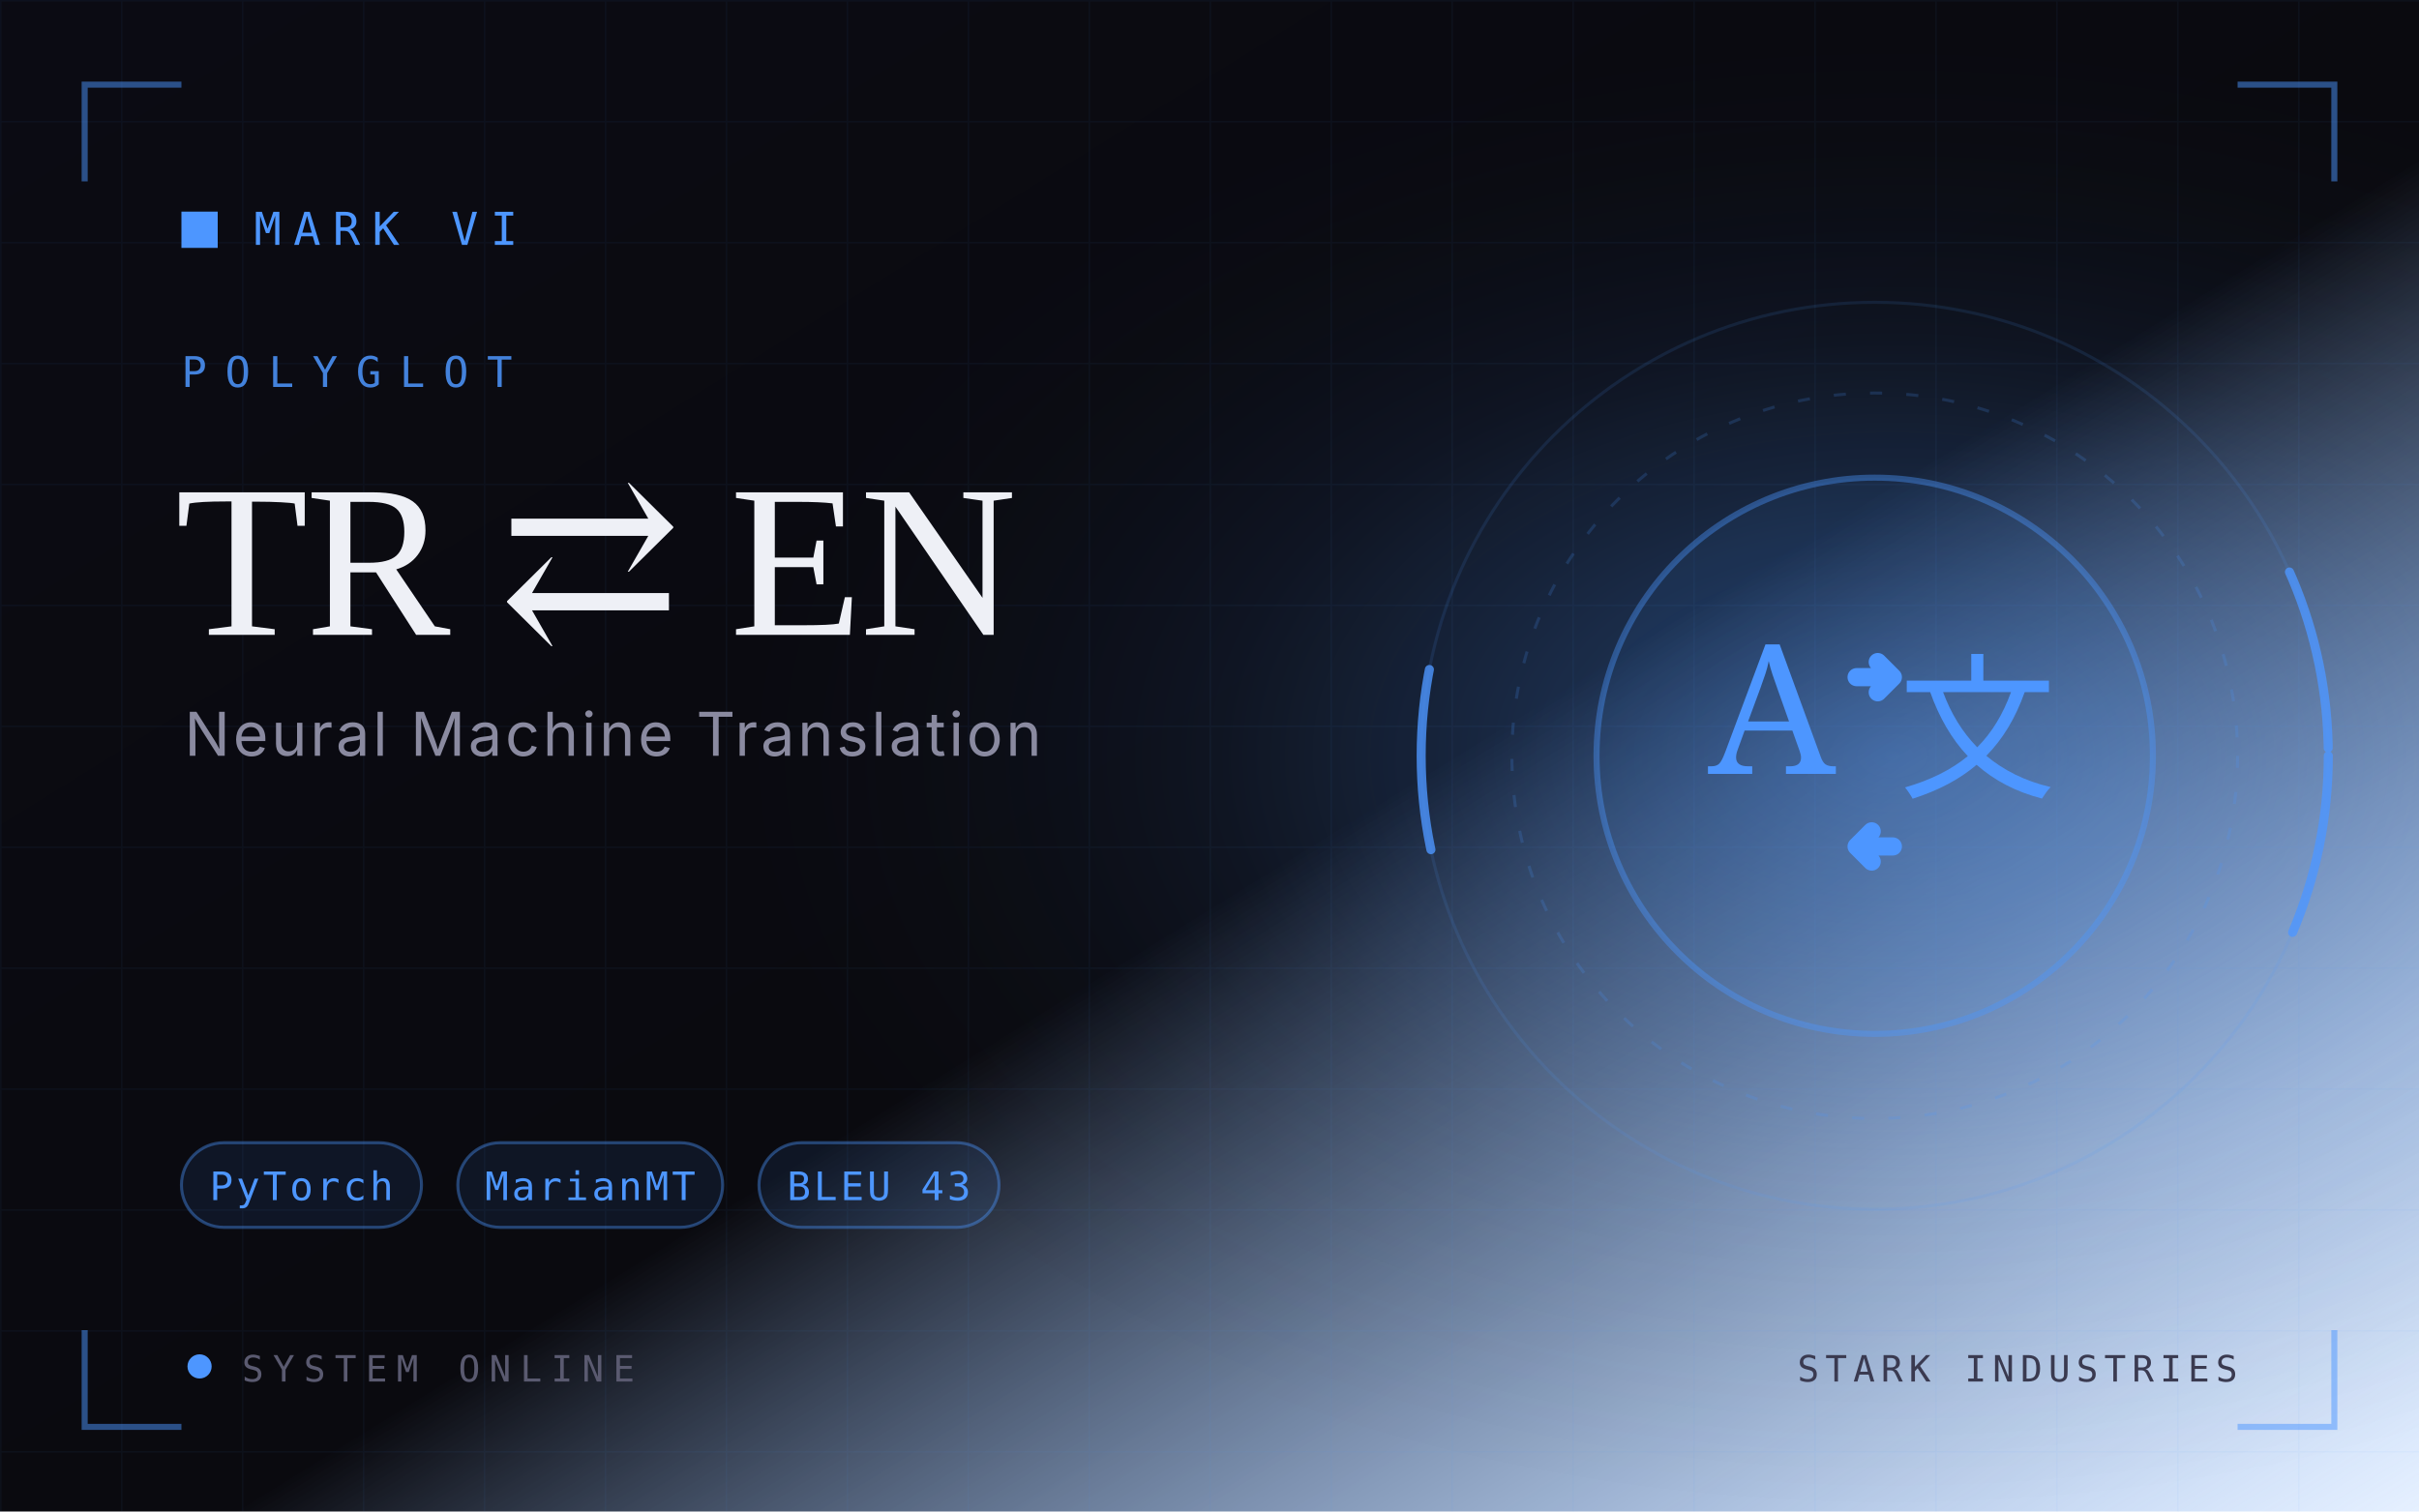
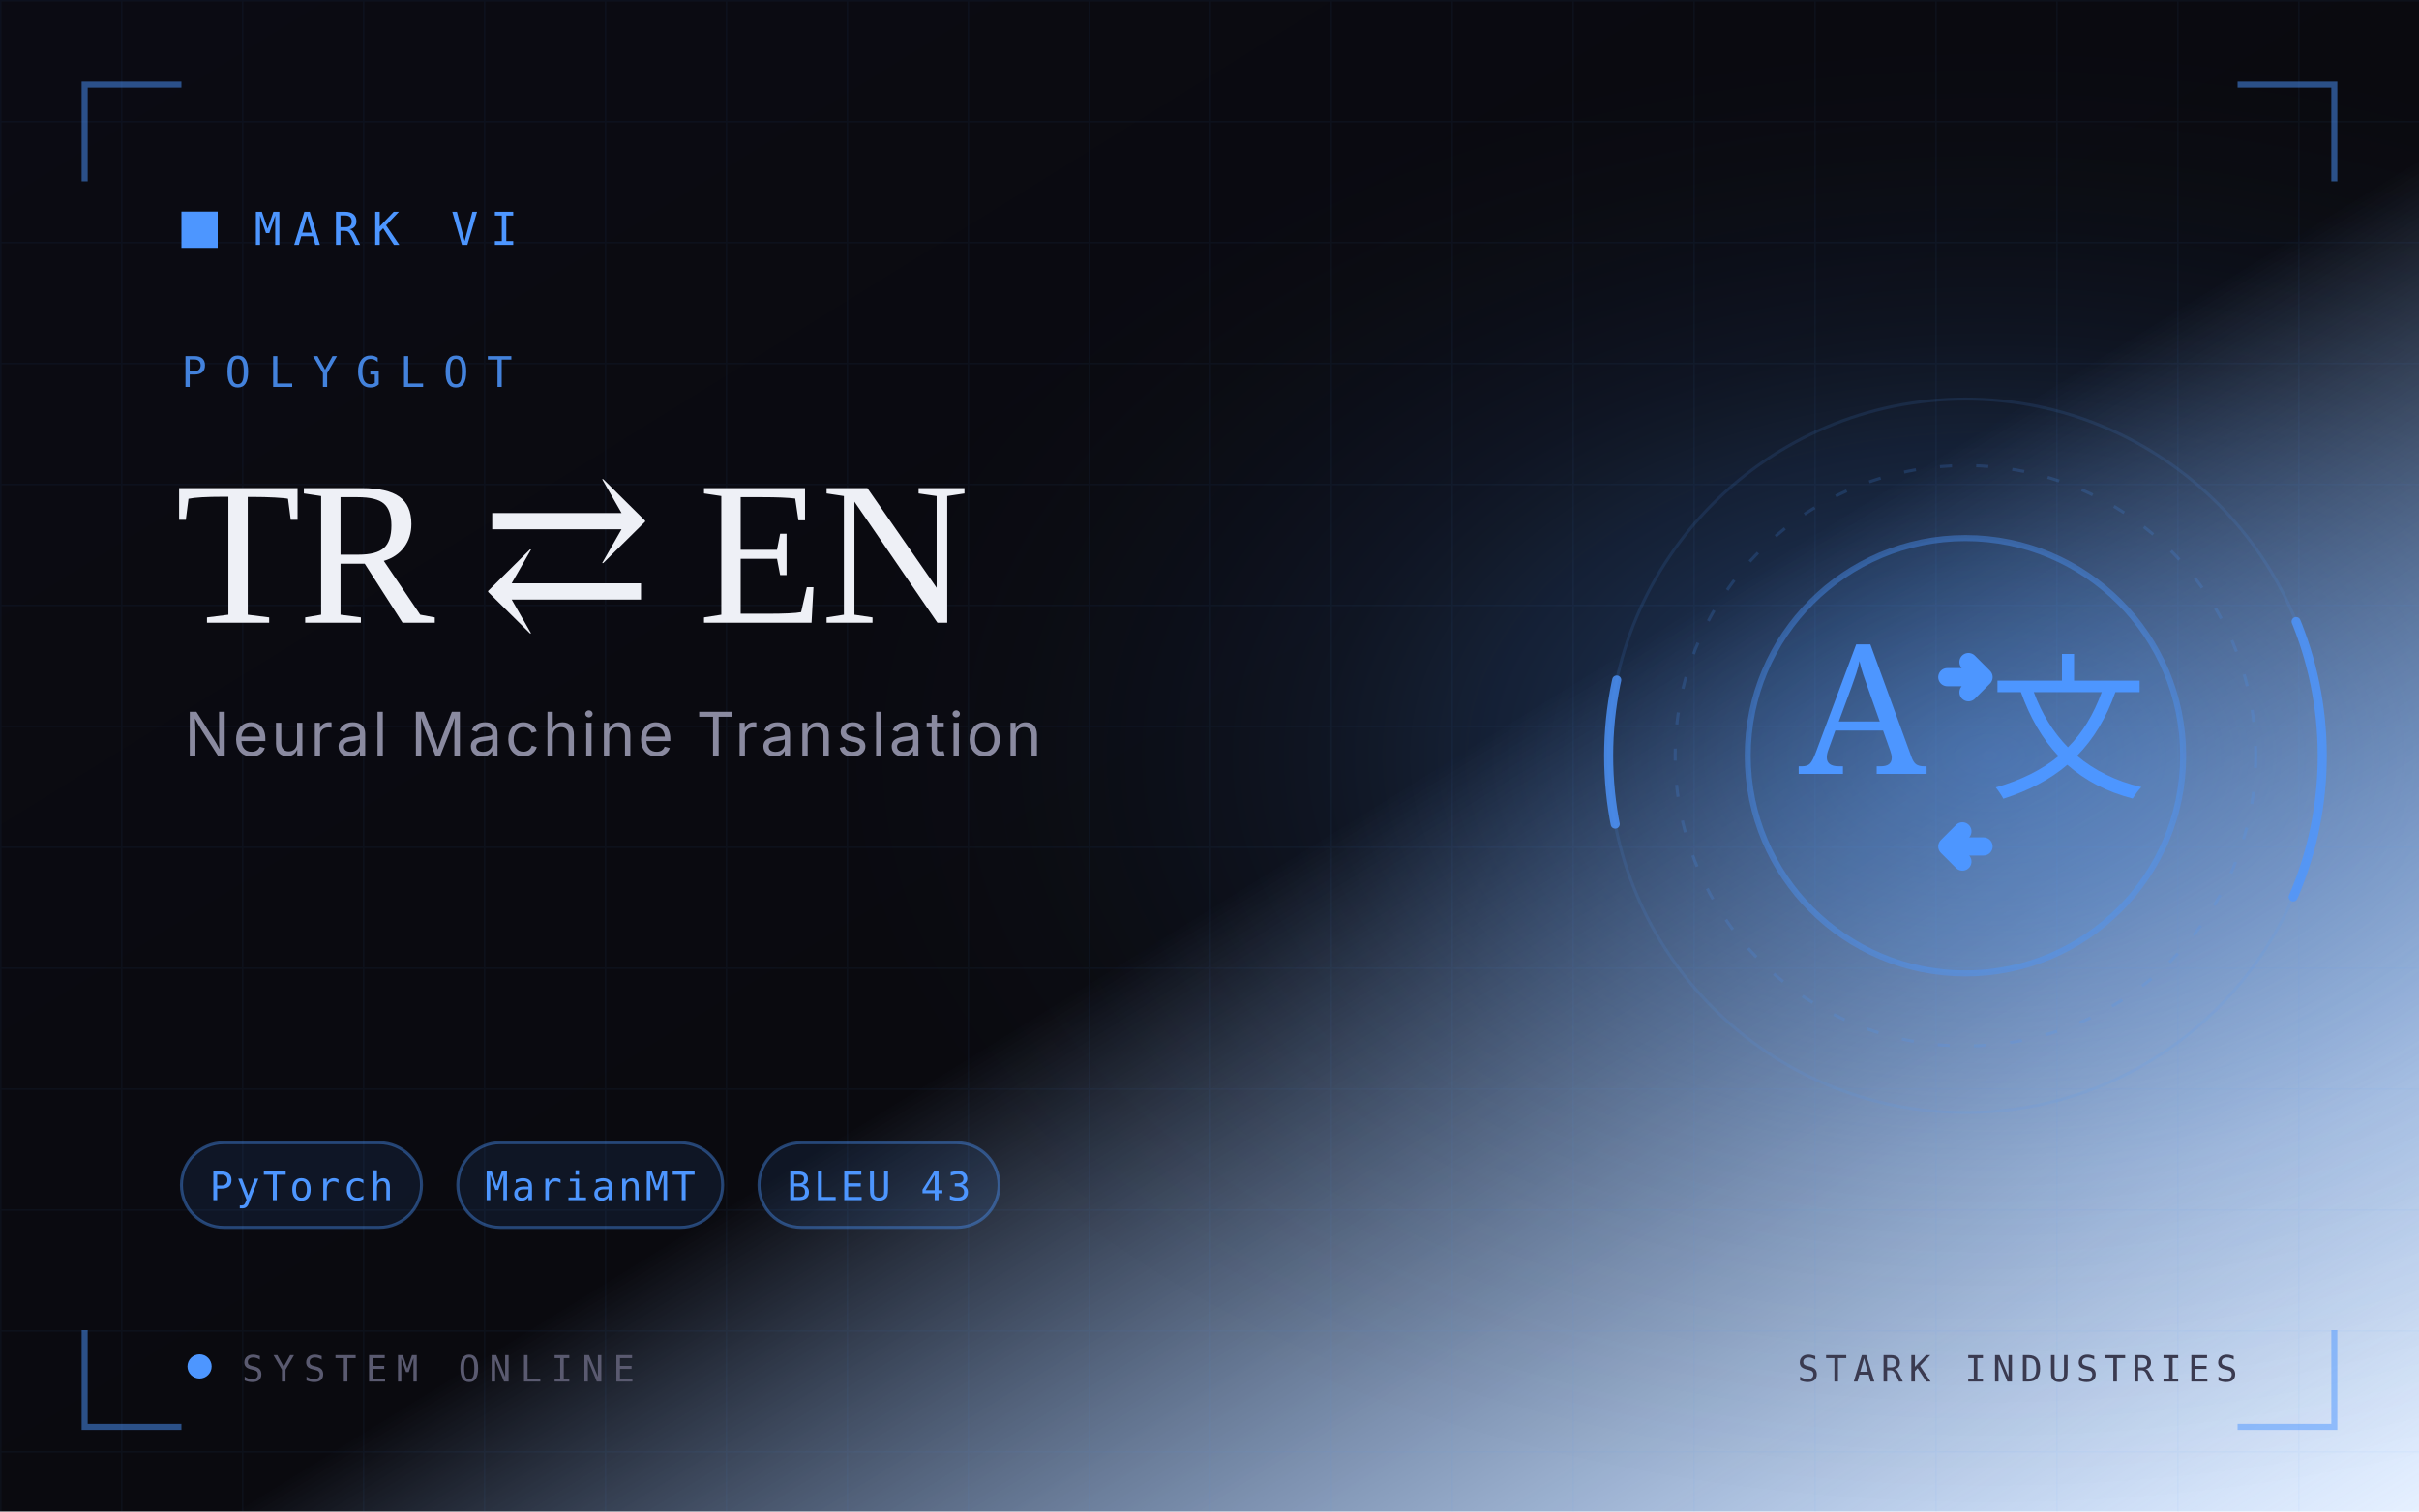
<svg xmlns="http://www.w3.org/2000/svg" viewBox="0 0 800 500" width="800" height="500" role="img" aria-label="TR ⇄ EN">
  <defs>
    <linearGradient id="bg" x1="0" y1="0" x2="1" y2="1">
      <stop offset="0" stop-color="#0b0b13" />
      <stop offset="0.55" stop-color="#0a0a0f" />
      <stop offset="1" stop-color="rgba(77,150,255,0.14)" />
    </linearGradient>
-     <radialGradient id="glow" cx="0.78" cy="0.5" r="0.5">
+     <radialGradient id="glow" cx="0.82" cy="0.5" r="0.5">
      <stop offset="0" stop-color="rgba(77,150,255,0.4)" />
      <stop offset="0.55" stop-color="rgba(77,150,255,0.08)" />
      <stop offset="1" stop-color="rgba(0,0,0,0)" />
    </radialGradient>
    <pattern id="grid" width="40" height="40" patternUnits="userSpaceOnUse">
      <path d="M40 0 H0 V40" fill="none" stroke="rgba(77,150,255,0.05)" stroke-width="1" />
    </pattern>
  </defs>
  <rect width="800" height="500" fill="url(#bg)" />
  <rect width="800" height="500" fill="url(#grid)" />
  <rect width="800" height="500" fill="url(#glow)" />
  <g stroke="rgba(77,150,255,0.5)" stroke-width="2" fill="none">
    <path d="M28 60 V28 H60" />
    <path d="M740 28 H772 V60" />
    <path d="M28 440 V472 H60" />
    <path d="M772 440 V472 H740" />
  </g>
-   <g transform="translate(620 250)">
-     <circle r="150" fill="none" stroke="rgba(77,150,255,0.12)" stroke-width="1" />
-     <circle r="120" fill="none" stroke="rgba(77,150,255,0.18)" stroke-width="1" stroke-dasharray="4 8" />
-     <circle r="92" fill="none" stroke="rgba(77,150,255,0.4)" stroke-width="2" />
-     <circle r="92" fill="rgba(77,150,255,0.06)" />
-     <circle r="150" fill="none" stroke="#4d96ff" stroke-width="3" stroke-dasharray="60 380" stroke-linecap="round" opacity="0.8" />
+   <g transform="translate(650 250)">
+     <circle r="118" fill="none" stroke="rgba(77,150,255,0.12)" stroke-width="1" />
+     <circle r="96" fill="none" stroke="rgba(77,150,255,0.18)" stroke-width="1" stroke-dasharray="4 8" />
+     <circle r="72" fill="none" stroke="rgba(77,150,255,0.4)" stroke-width="2" />
+     <circle r="72" fill="rgba(77,150,255,0.06)" />
+     <circle r="118" fill="none" stroke="#4d96ff" stroke-width="3" stroke-dasharray="48 300" stroke-linecap="round" opacity="0.8" />
  </g>
-   <g transform="translate(620 250)">
+   <g transform="translate(650 250)">
    <text x="-34" y="6" font-family="Georgia, serif" font-size="60" fill="#4d96ff" text-anchor="middle">A</text>
    <text x="34" y="10" font-family="Georgia, serif" font-size="52" fill="#4d96ff" text-anchor="middle">文</text>
    <path d="M -6 -26 h 12 M 6 -26 l -5 -5 M 6 -26 l -5 5" fill="none" stroke="#4d96ff" stroke-width="6" stroke-linecap="round" stroke-linejoin="round" />
    <path d="M 6 30 h -12 M -6 30 l 5 -5 M -6 30 l 5 5" fill="none" stroke="#4d96ff" stroke-width="6" stroke-linecap="round" stroke-linejoin="round" />
  </g>
  <g>
    <rect x="60" y="70" width="12" height="12" fill="#4d96ff" />
    <text x="84" y="81" font-family="'JetBrains Mono', monospace" font-size="15" fill="#4d96ff" letter-spacing="4">MARK VI</text>
    <text x="60" y="128" font-family="'JetBrains Mono', monospace" font-size="14" fill="rgba(77,150,255,0.85)" letter-spacing="6">POLYGLOT</text>
-     <text x="58" y="210" font-family="Georgia, 'Times New Roman', serif" font-size="72" fill="#eef0f6" letter-spacing="-1">TR ⇄ EN</text>
+     <text x="58" y="206" font-family="Georgia, 'Times New Roman', serif" font-size="68" fill="#eef0f6" letter-spacing="-1">TR ⇄ EN</text>
    <text x="61" y="250" font-family="'Inter', system-ui, sans-serif" font-size="20" fill="#8a8aa0" letter-spacing="1">Neural Machine Translation</text>
  </g>
  <g>
    <rect x="60" y="378" width="79.4" height="28" rx="14" fill="rgba(77,150,255,0.09)" stroke="rgba(77,150,255,0.4)" />
    <text x="99.7" y="397" font-family="'JetBrains Mono', monospace" font-size="13" fill="#4d96ff" text-anchor="middle" letter-spacing="1">PyTorch</text>
  </g>
  <g>
    <rect x="151.4" y="378" width="87.6" height="28" rx="14" fill="rgba(77,150,255,0.09)" stroke="rgba(77,150,255,0.4)" />
    <text x="195.2" y="397" font-family="'JetBrains Mono', monospace" font-size="13" fill="#4d96ff" text-anchor="middle" letter-spacing="1">MarianMT</text>
  </g>
  <g>
    <rect x="251" y="378" width="79.4" height="28" rx="14" fill="rgba(77,150,255,0.09)" stroke="rgba(77,150,255,0.4)" />
    <text x="290.7" y="397" font-family="'JetBrains Mono', monospace" font-size="13" fill="#4d96ff" text-anchor="middle" letter-spacing="1">BLEU 43</text>
  </g>
  <g>
    <circle cx="66" cy="452" r="4" fill="#4d96ff" />
    <text x="80" y="457" font-family="'JetBrains Mono', monospace" font-size="12" fill="#5a5a70" letter-spacing="3">SYSTEM ONLINE</text>
  </g>
  <text x="740" y="457" font-family="'JetBrains Mono', monospace" font-size="12" fill="#3a3a50" text-anchor="end" letter-spacing="2">STARK INDUSTRIES</text>
</svg>
